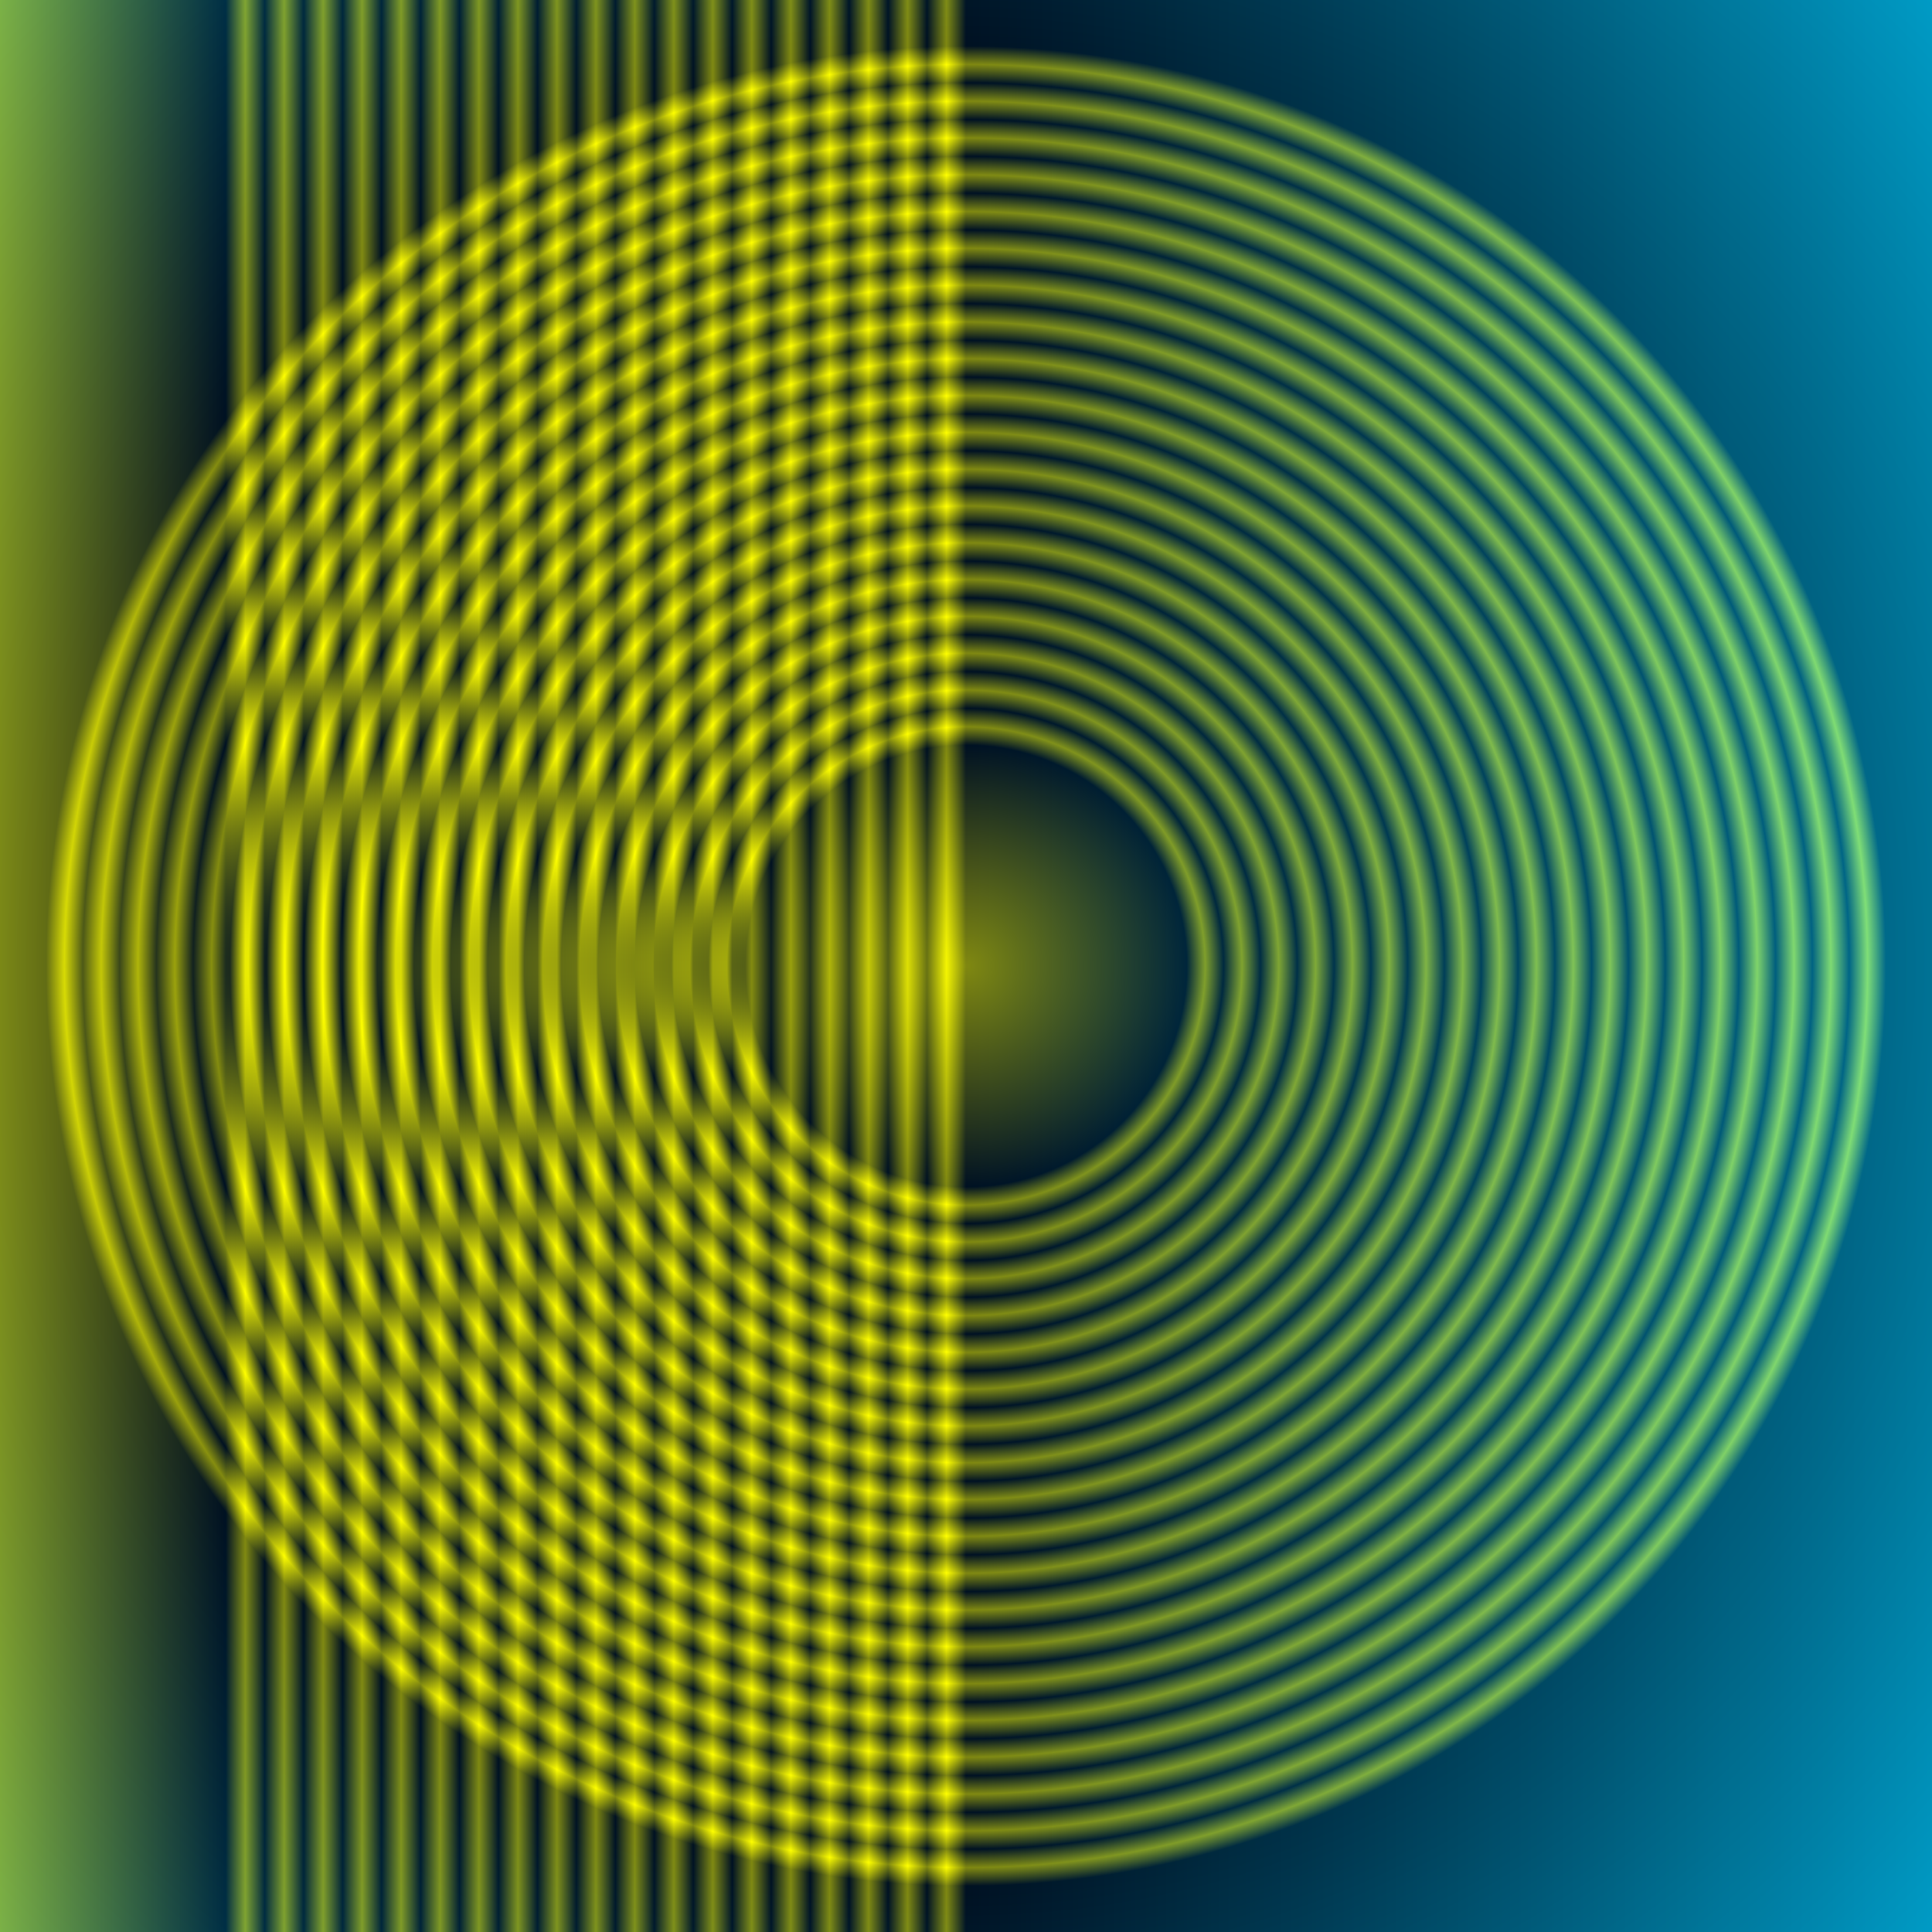
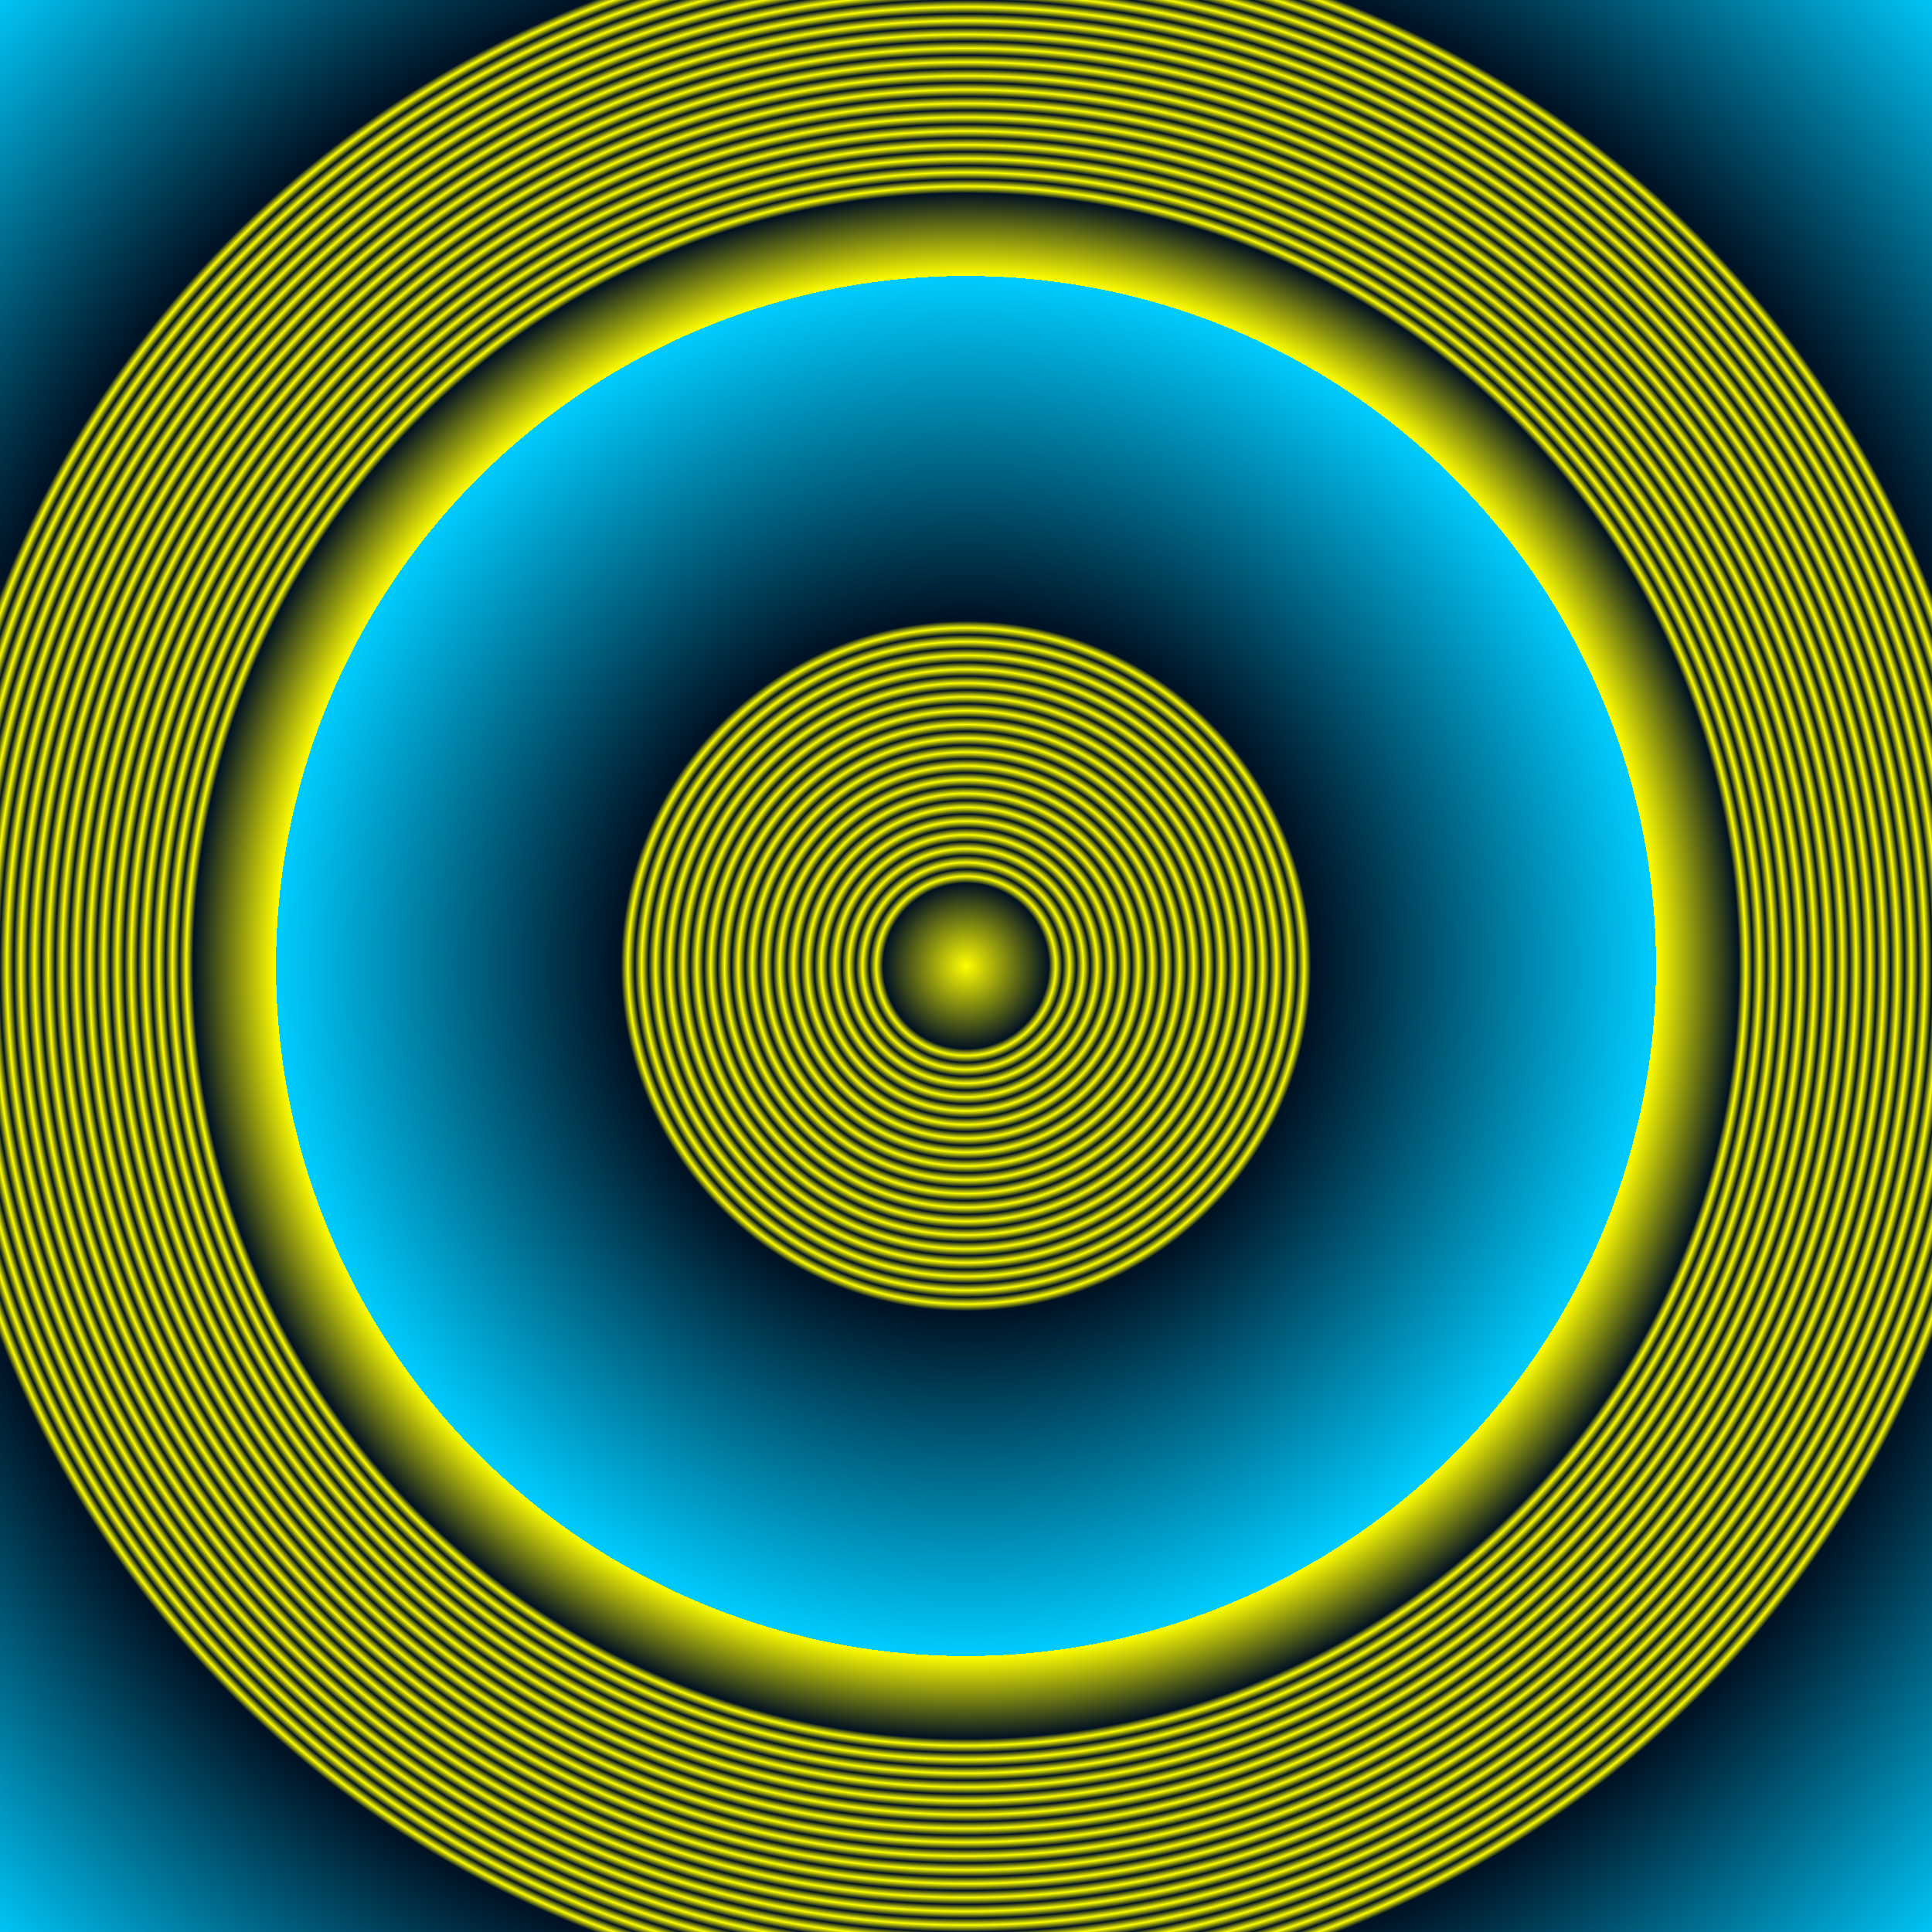
<svg xmlns="http://www.w3.org/2000/svg" xmlns:xlink="http://www.w3.org/1999/xlink" width="210mm" height="210mm" viewBox="0 0 210 210" version="1.1">
  <defs>
    <linearGradient id="linearGradient7">
      <stop offset="0.00" style="stop-color:#ffff00;stop-opacity:1" />
      <stop offset="0.12" style="stop-color:#001122;stop-opacity:1" />
      <stop offset="0.13" style="stop-color:#ffff00;stop-opacity:1" />
      <stop offset="0.14" style="stop-color:#001122;stop-opacity:1" />
      <stop offset="0.15" style="stop-color:#ffff00;stop-opacity:1" />
      <stop offset="0.16" style="stop-color:#001122;stop-opacity:1" />
      <stop offset="0.17" style="stop-color:#ffff00;stop-opacity:1" />
      <stop offset="0.18" style="stop-color:#001122;stop-opacity:1" />
      <stop offset="0.19" style="stop-color:#ffff00;stop-opacity:1" />
      <stop offset="0.20" style="stop-color:#001122;stop-opacity:1" />
      <stop offset="0.21" style="stop-color:#ffff00;stop-opacity:1" />
      <stop offset="0.22" style="stop-color:#001122;stop-opacity:1" />
      <stop offset="0.23" style="stop-color:#ffff00;stop-opacity:1" />
      <stop offset="0.24" style="stop-color:#001122;stop-opacity:1" />
      <stop offset="0.25" style="stop-color:#ffff00;stop-opacity:1" />
      <stop offset="0.26" style="stop-color:#001122;stop-opacity:1" />
      <stop offset="0.27" style="stop-color:#ffff00;stop-opacity:1" />
      <stop offset="0.28" style="stop-color:#001122;stop-opacity:1" />
      <stop offset="0.29" style="stop-color:#ffff00;stop-opacity:1" />
      <stop offset="0.30" style="stop-color:#001122;stop-opacity:1" />
      <stop offset="0.31" style="stop-color:#ffff00;stop-opacity:1" />
      <stop offset="0.32" style="stop-color:#001122;stop-opacity:1" />
      <stop offset="0.33" style="stop-color:#ffff00;stop-opacity:1" />
      <stop offset="0.34" style="stop-color:#001122;stop-opacity:1" />
      <stop offset="0.35" style="stop-color:#ffff00;stop-opacity:1" />
      <stop offset="0.36" style="stop-color:#001122;stop-opacity:1" />
      <stop offset="0.37" style="stop-color:#ffff00;stop-opacity:1" />
      <stop offset="0.38" style="stop-color:#001122;stop-opacity:1" />
      <stop offset="0.39" style="stop-color:#ffff00;stop-opacity:1" />
      <stop offset="0.40" style="stop-color:#001122;stop-opacity:1" />
      <stop offset="0.41" style="stop-color:#ffff00;stop-opacity:1" />
      <stop offset="0.42" style="stop-color:#001122;stop-opacity:1" />
      <stop offset="0.43" style="stop-color:#ffff00;stop-opacity:1" />
      <stop offset="0.44" style="stop-color:#001122;stop-opacity:1" />
      <stop offset="0.45" style="stop-color:#ffff00;stop-opacity:1" />
      <stop offset="0.46" style="stop-color:#001122;stop-opacity:1" />
      <stop offset="0.47" style="stop-color:#ffff00;stop-opacity:1" />
      <stop offset="0.48" style="stop-color:#001122;stop-opacity:1" />
      <stop offset="0.49" style="stop-color:#ffff00;stop-opacity:1" />
      <stop offset="0.50" style="stop-color:#001122;stop-opacity:1" />
      <stop offset="1.00" style="stop-color:#00ccff;stop-opacity:1" />
    </linearGradient>
-     <radialGradient xlink:href="#linearGradient7" id="radialGradient77824" cx="105" cy="105" fx="105" fy="105" r="200" gradientUnits="userSpaceOnUse" />
+     <radialGradient xlink:href="#linearGradient7" id="radialGradient77824" spreadMethod="repeat" cx="105" cy="105" fx="105" fy="105" r="75" gradientUnits="userSpaceOnUse" />
  </defs>
-   <rect style="        fill:url(#linearGradient7);        fill-opacity:1;" width="210" height="210" x="0" y="0" />
-   <rect style="        fill:url(#radialGradient77824);        fill-opacity:0.5;" width="210" height="210" x="0" y="0" />
+   <rect style="        fill:url(#linearGradient7);        fill-opacity:0;" width="210" height="210" x="0" y="0" />
+   <rect style="        fill:url(#radialGradient77824);        fill-opacity:1;" width="210" height="210" x="0" y="0" />
</svg>
